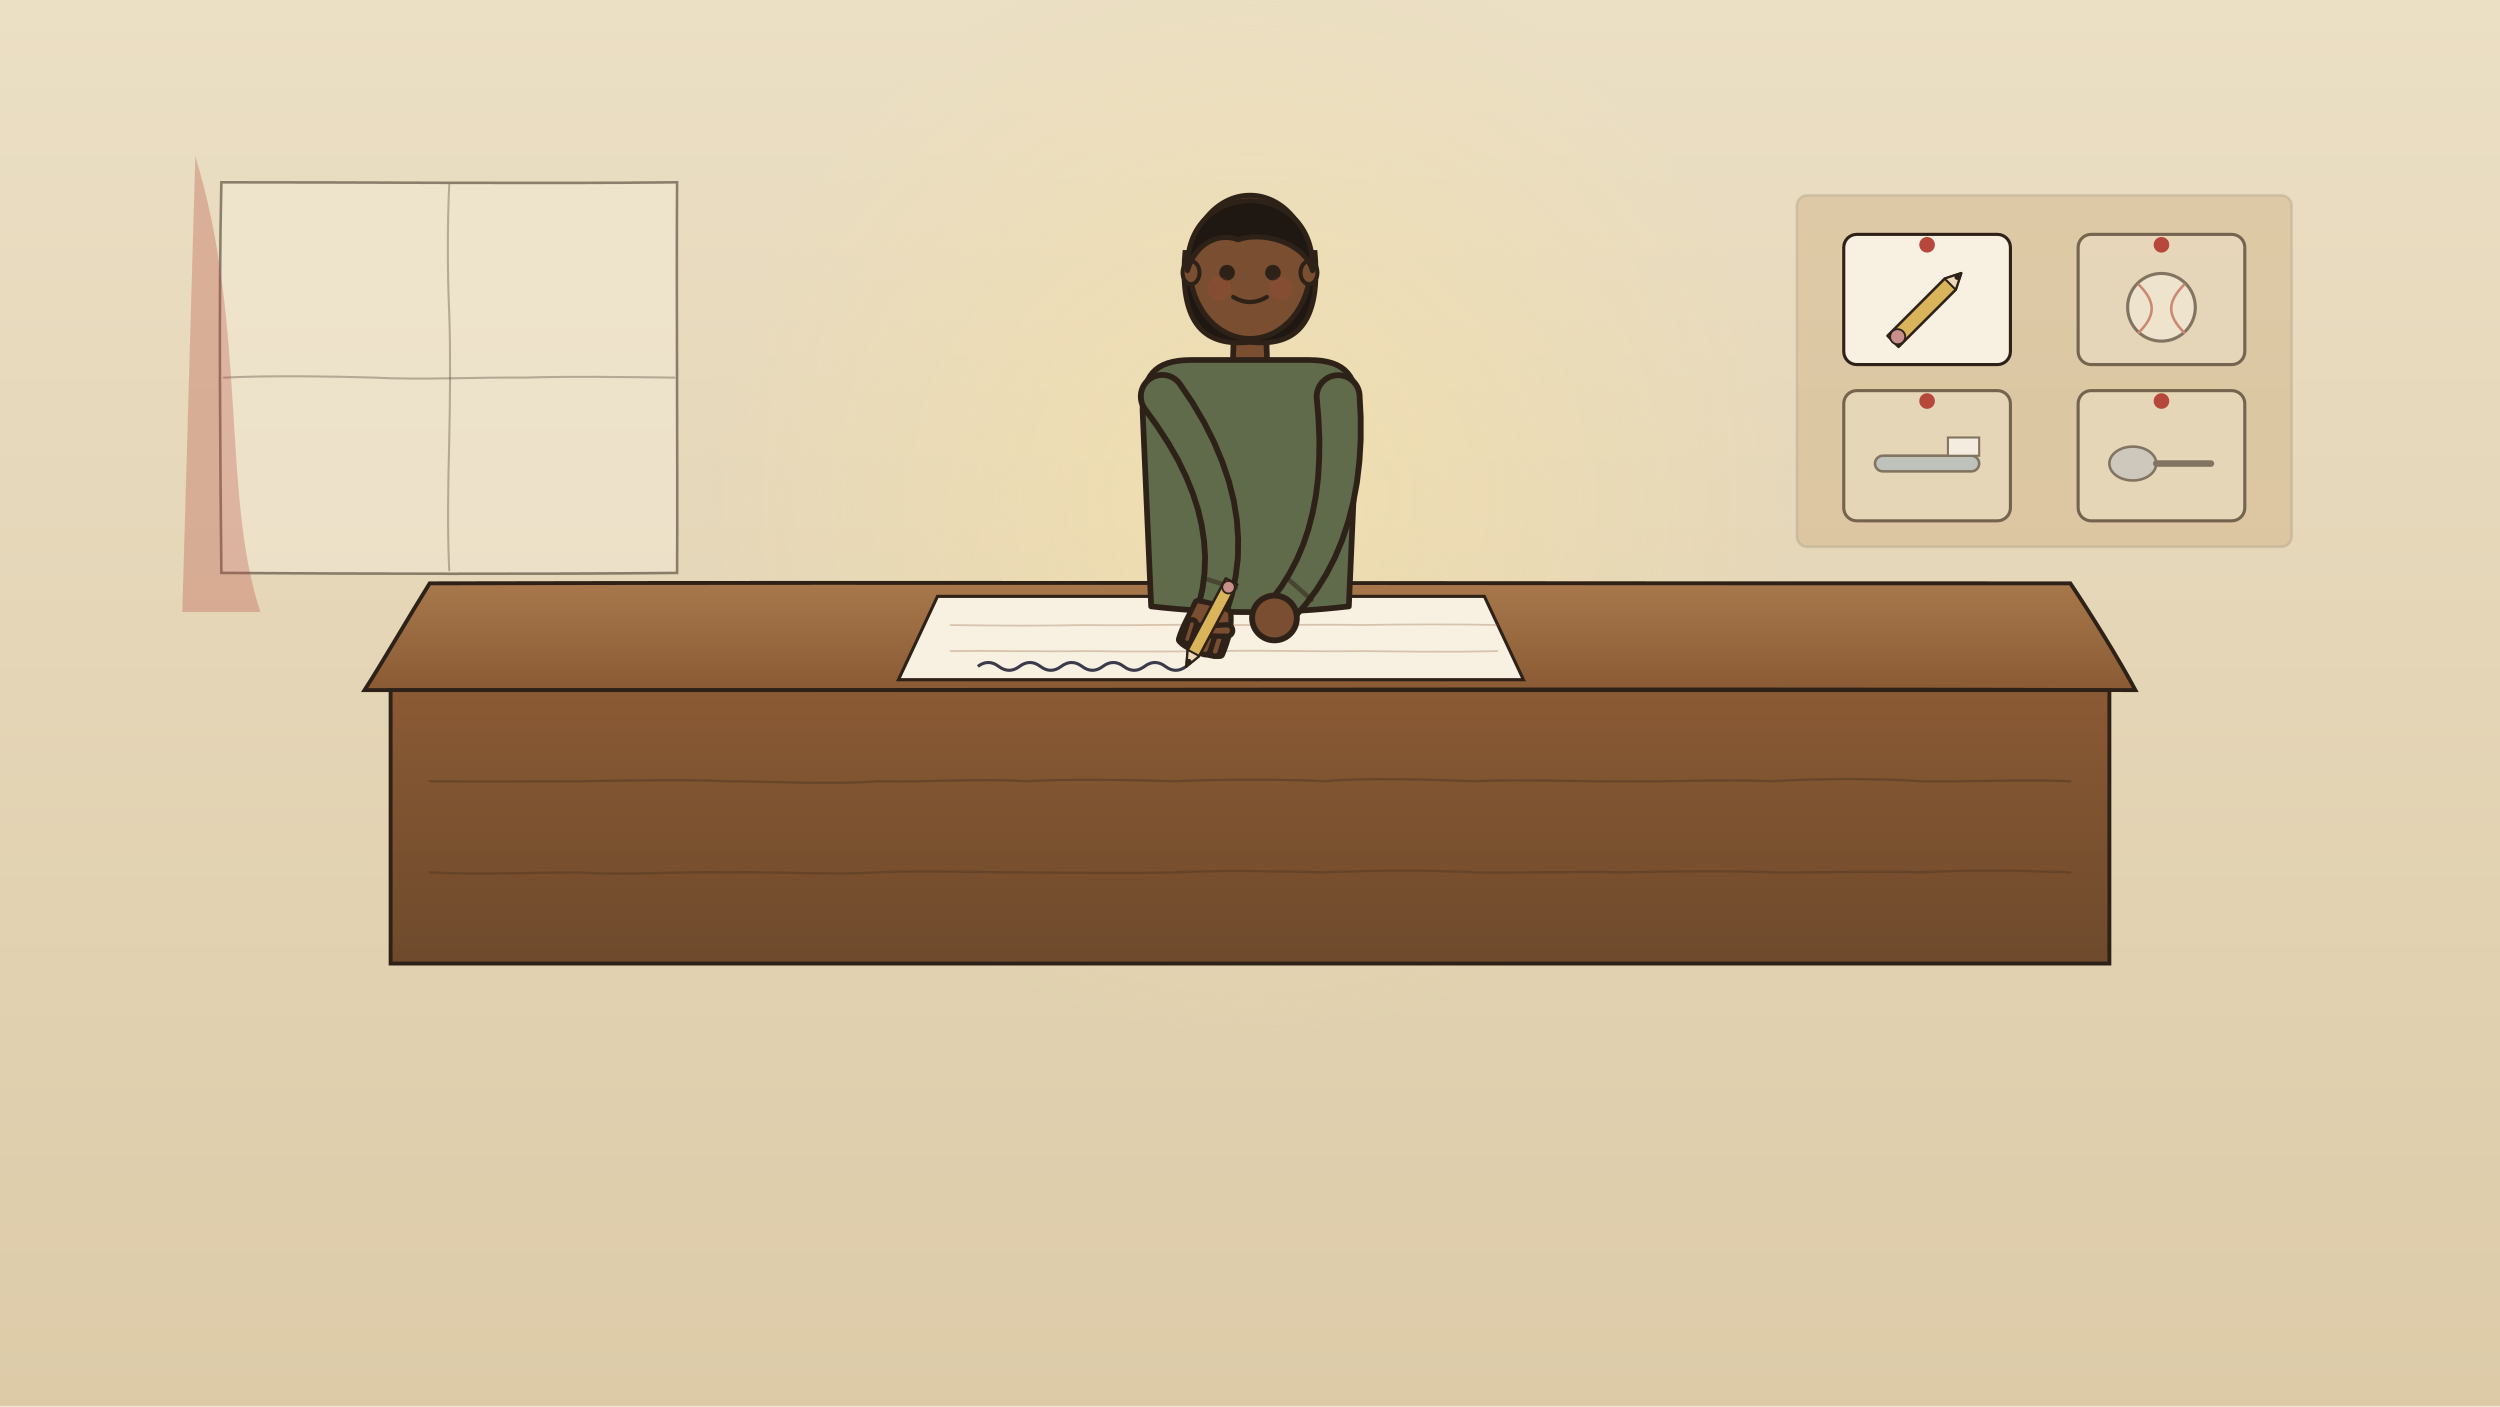
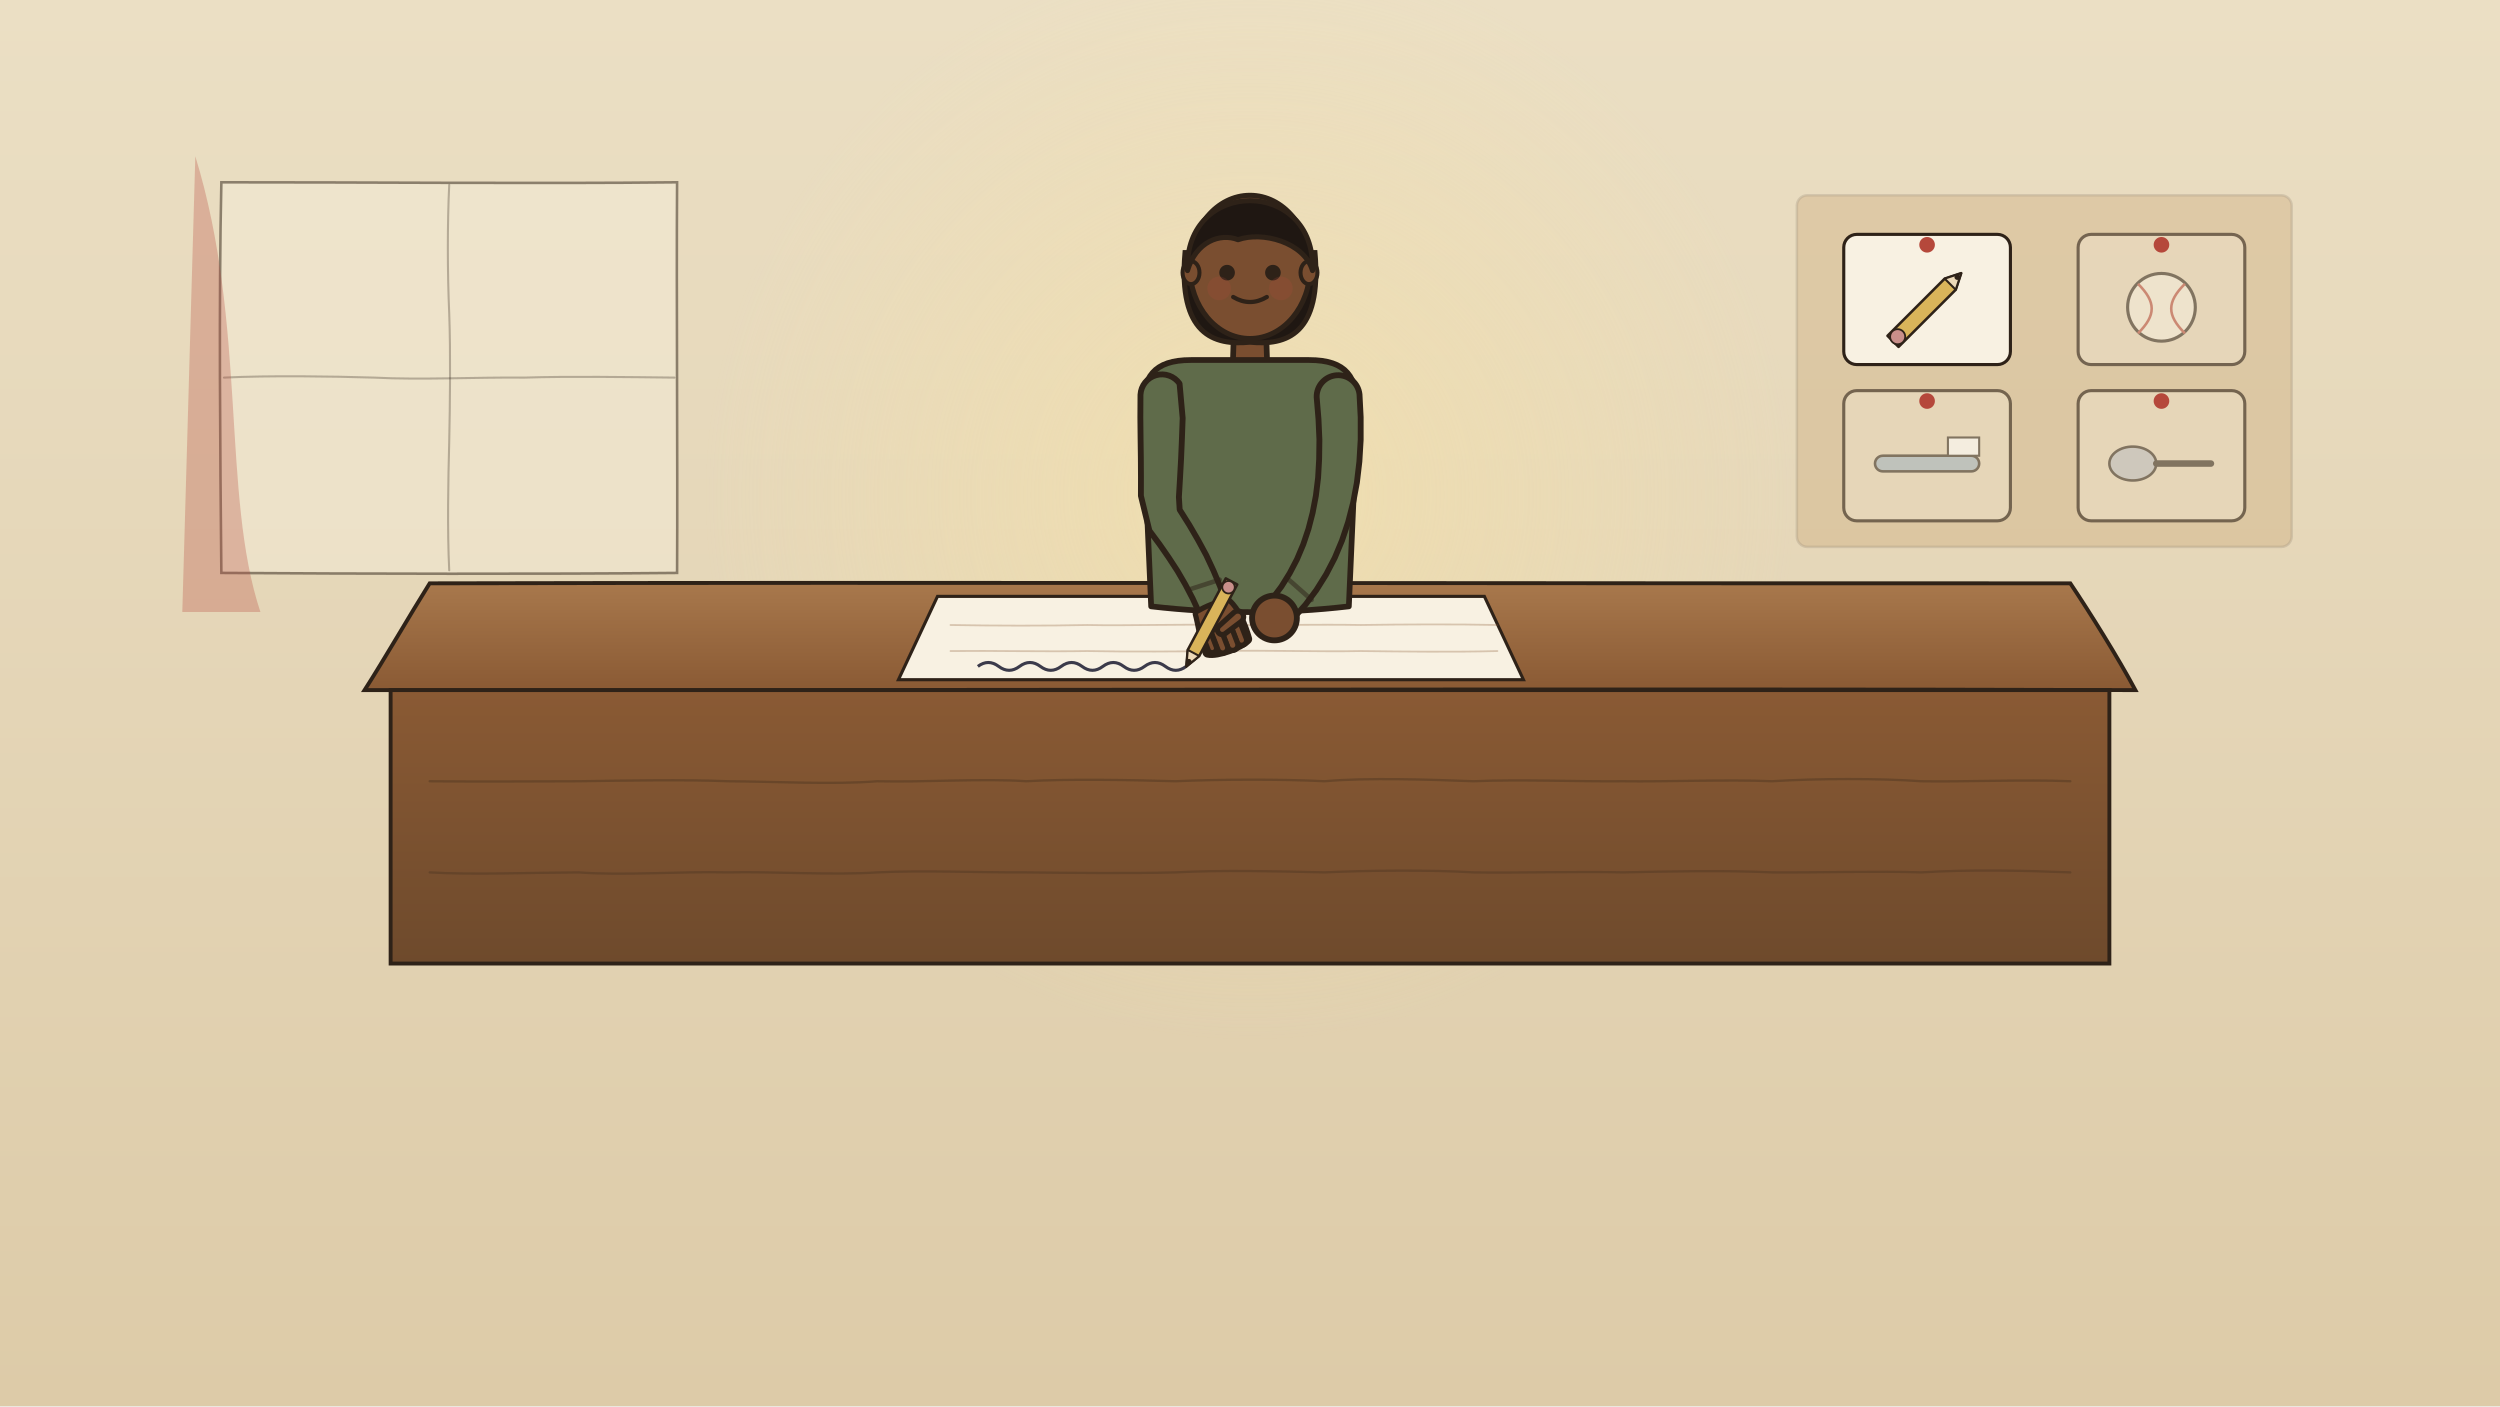
<svg xmlns="http://www.w3.org/2000/svg" viewBox="0 0 1920 1080" width="1920" height="1080">
  <defs>
    <linearGradient id="wall133" x1="0" y1="0" x2="0" y2="1">
      <stop offset="0" stop-color="#ebdfc4" />
      <stop offset="1" stop-color="#ddcba8" />
    </linearGradient>
    <linearGradient id="desk133" x1="0" y1="0" x2="0" y2="1">
      <stop offset="0" stop-color="#a8784c" />
      <stop offset="1" stop-color="#8a5a34" />
    </linearGradient>
    <radialGradient id="lamp133" cx="0.5" cy="0.5" r="0.5">
      <stop offset="0" stop-color="#f6e2a8" stop-opacity="0.6" />
      <stop offset="1" stop-color="#f6e2a8" stop-opacity="0" />
    </radialGradient>
    <linearGradient id="front133" x1="0" y1="0" x2="0" y2="1">
      <stop offset="0" stop-color="#8a5a34" />
      <stop offset="1" stop-color="#6e4a2c" />
    </linearGradient>
  </defs>
  <rect width="1920" height="1080" fill="url(#wall133)" />
  <g id="bg-study-corner">
    <circle cx="960" cy="380" r="420" fill="url(#lamp133)" />
    <path d="M170.0,140.0 C275.0,139.9 416.1,141.2 520.0,140.0 C519.4,230.2 520.5,350.8 520.0,440.0 C416.8,441.0 276.5,440.7 170.0,440.0 C169.1,349.1 168.0,230.0 170.0,140.0 Z" fill="#f4ecd8" stroke="#2e2218" stroke-width="2" opacity=".5" />
    <path d="M345.0,142.0 C343.6,170.7 343.6,209.1 345.0,240.7 C346.1,269.6 345.6,311.4 345.0,339.3 C344.2,369.2 343.5,406.9 345.0,438.0" fill="none" stroke="#2e2218" stroke-width="1.6" stroke-linecap="round" opacity="0.3" />
    <path d="M172.0,290.0 C207.4,288.3 254.7,289.0 287.3,290.0 C323.4,291.9 366.4,289.6 402.7,290.0 C437.2,288.9 482.4,289.6 518.0,290.0" fill="none" stroke="#2e2218" stroke-width="1.6" stroke-linecap="round" opacity="0.3" />
    <path d="M150,120 C190,250 170,380 200,470 L140,470 Z" fill="#b5483b" opacity=".3" />
    <rect x="1380" y="150" width="380" height="270" rx="8" fill="#c9a676" opacity=".35" stroke="#2e2218" stroke-width="2" stroke-opacity=".35" />
  </g>
  <g id="study-desk-top">
    <path d="M330.0,448.0 C707.9,447.1 1212.4,448.2 1590.0,448.0 C1605.2,470.7 1626.6,505.0 1640.0,530.0 C1231.6,528.7 687.1,530.4 280.0,530.0 C294.7,507.1 314.9,472.1 330.0,448.0 Z" fill="url(#desk133)" stroke="#2e2218" stroke-width="3" />
  </g>
  <g id="writing-paper">
    <path d="M720,458 L1140,458 L1170,522 L690,522 Z" fill="#f8f1e2" stroke="#2e2218" stroke-width="2.4" />
    <path d="M730.0,480.0 C762.2,480.6 804.4,480.7 835.0,480.0 C866.6,480.7 907.8,479.2 940.0,480.0 C970.5,480.3 1014.1,479.4 1045.0,480.0 C1077.0,479.5 1119.2,479.3 1150.0,480.0" fill="none" stroke="#8a5a34" stroke-width="1.4" stroke-linecap="round" opacity="0.3" />
    <path d="M730.0,500.0 C761.1,499.6 803.4,500.6 835.0,500.0 C866.5,500.7 907.6,500.3 940.0,500.0 C970.6,499.2 1013.3,500.7 1045.0,500.0 C1076.9,500.4 1117.9,500.9 1150.0,500.0" fill="none" stroke="#8a5a34" stroke-width="1.4" stroke-linecap="round" opacity="0.3" />
  </g>
  <g id="mv-draw-written-line" data-dur="2.2" data-delay="0.4">
    <path d="M751.0,511.8 q8,-6 16,0 t16,0 t16,0 t16,0 t16,0 t16,0 t16,0 t16,0 t16,0 t16,0" fill="none" stroke="#3b3a4a" stroke-width="2.4" />
  </g>
  <g id="mv-breathe-writer-person">
    <path d="M947.9,246.8 L946.8,280.5 L973.2,280.5 L972.1,246.8 Z" fill="#7a4e30" stroke="#2e2218" stroke-width="4.4" />
    <path d="M914.6,276.5 C885.8,276.5 877.5,289.7 877.5,315.0 L884.1,465.7 Q960.0,474.5 1035.9,465.7 L1042.5,315.0 C1042.5,289.7 1034.2,276.5 1005.4,276.5 Z" fill="#5f6b4a" stroke="#2e2218" stroke-width="4.4" stroke-linejoin="round" />
    <g class="mv mv-limb-writer-person-r-1" data-pivot="892.4 304.0" data-amp="0">
-       <path d="M878.8,313.4 L888.7,327.2 L897.3,340.4 L904.7,353.3 L910.9,366.1 L916.0,378.7 L920.0,391.1 L922.9,403.4 L924.7,415.5 L925.5,427.6 L925.1,439.6 L923.6,451.7 L920.8,464.2 A11.0,11.0 0 0 0 942.0,469.8 L946.1,456.6 L949.0,442.6 L950.7,428.4 L950.9,413.9 L949.9,399.3 L947.5,384.5 L943.8,369.7 L938.7,354.7 L932.4,339.6 L924.8,324.5 L915.9,309.4 L905.9,294.6 A16.5,16.5 0 0 0 878.8,313.4Z" fill="#5f6b4a" stroke="#2e2218" stroke-width="4.50" stroke-linejoin="round" />
-       <path d="M925.8,444.5 L948.9,451.8" stroke="#2e2218" stroke-width="3.60" stroke-linecap="round" opacity=".5" />
-       <g transform="translate(931.4 467.0) rotate(197.52) scale(33.000)">
+       <path d="M875.89,303.13 L875.79,320.48 L875.96,336.61 L876.17,351.92 L876.25,366.67 L876.22,380.79 L882.74,407.52 L890.48,417.96 L897.63,428.27 L904.30,438.50 L910.37,448.97 L916.02,459.77 L921.41,471.49 A11.00,11.00 0 0 0 941.42,462.56 L937.03,450.37 L931.95,438.27 L926.43,426.43 L920.18,414.87 L913.45,403.30 L905.97,391.42 L905.39,381.78 L906.26,367.13 L907.07,352.31 L907.72,336.94 L908.29,321.13 L905.90,294.60 A16.50,16.50 0 0 0 875.89,303.13 Z" fill="#5f6b4a" stroke="#2e2218" stroke-width="4.50" stroke-linejoin="round" />
+       <path d="M913.68,452.64 L936.69,445.20" stroke="#2e2218" stroke-width="3.60" stroke-linecap="round" opacity=".5" />
+       <g transform="translate(931.40 467.00) rotate(158.84) scale(33.000)">
        <g fill="#2e2218" stroke="#2e2218" stroke-width="0.245" stroke-linejoin="round">
          <path d="M0.370,0 C0.111,0.04 -0.111,0.04 -0.370,0 C-0.500,-0.25 -0.510,-0.62 -0.480,-0.960 C-0.288,-1.050 0.288,-1.050 0.480,-0.920 C0.490,-0.62 0.390,-0.22 0.370,0 Z" />
        </g>
        <g fill="#7a4e30" stroke="none">
          <path d="M0.370,0 C0.111,0.04 -0.111,0.04 -0.370,0 C-0.500,-0.25 -0.510,-0.62 -0.480,-0.960 C-0.288,-1.050 0.288,-1.050 0.480,-0.920 C0.490,-0.62 0.390,-0.22 0.370,0 Z" />
        </g>
        <path d="M-0.473,-0.94 L-0.473,-0.57 A0.118,0.118 0 0 0 -0.237,-0.57 L-0.237,-0.94 A0.118,0.118 0 0 0 -0.473,-0.94 Z" fill="#7a4e30" stroke="#2e2218" stroke-width="0.123" stroke-linejoin="round" />
        <path d="M-0.244,-0.97 L-0.244,-0.6 A0.124,0.124 0 0 0 0.004,-0.6 L0.004,-0.97 A0.124,0.124 0 0 0 -0.244,-0.97 Z" fill="#7a4e30" stroke="#2e2218" stroke-width="0.123" stroke-linejoin="round" />
        <path d="M0.002,-0.95 L0.002,-0.58 A0.118,0.118 0 0 0 0.238,-0.58 L0.238,-0.95 A0.118,0.118 0 0 0 0.002,-0.95 Z" fill="#7a4e30" stroke="#2e2218" stroke-width="0.123" stroke-linejoin="round" />
        <path d="M0.248,-0.87 L0.248,-0.5 A0.102,0.102 0 0 0 0.452,-0.5 L0.452,-0.87 A0.102,0.102 0 0 0 0.248,-0.87 Z" fill="#7a4e30" stroke="#2e2218" stroke-width="0.123" stroke-linejoin="round" />
        <path d="M-0.427,-0.272 L0.016,-0.441 A0.115,0.115 0 0 0 -0.056,-0.659 L-0.513,-0.528 A0.135,0.135 0 0 0 -0.427,-0.272 Z" fill="#7a4e30" stroke="#2e2218" stroke-width="0.123" stroke-linejoin="round" />
      </g>
    </g>
    <g class="mv mv-limb-writer-person-l-1" data-pivot="1027.7 304.0">
      <path d="M1011.2,305.1 L1012.6,321.9 L1013.3,337.6 L1013.1,352.6 L1012.3,366.9 L1010.6,380.7 L1008.1,393.8 L1004.9,406.2 L1000.9,418.1 L996.1,429.5 L990.5,440.2 L984.1,450.5 L976.6,460.5 A11.0,11.0 0 0 0 993.6,474.5 L1002.6,464.4 L1011.0,453.1 L1018.5,441.1 L1025.1,428.4 L1030.7,415.0 L1035.4,400.9 L1039.2,386.1 L1042.1,370.6 L1044.0,354.5 L1045.0,337.8 L1045.0,320.4 L1044.1,302.9 A16.5,16.5 0 0 0 1011.2,305.1Z" fill="#5f6b4a" stroke="#2e2218" stroke-width="4.50" stroke-linejoin="round" />
      <path d="M989.2,444.7 L1007.3,460.7" stroke="#2e2218" stroke-width="3.60" stroke-linecap="round" opacity=".5" />
      <circle cx="978.8" cy="474.6" r="17.2" fill="#7a4e30" stroke="#2e2218" stroke-width="4.50" />
    </g>
    <g id="writing-pencil">
      <path d="M941.4,444.2 L912.2,499.1 L911.1,511.9 L921.0,503.8 L950.2,448.9 Z" fill="#d9b45a" stroke="#2e2218" stroke-width="2" stroke-linejoin="round" />
      <path d="M912.2,499.1 L911.1,511.9 L921.0,503.8 Z" fill="#ecd9b8" stroke="#2e2218" stroke-width="1.6" stroke-linejoin="round" />
      <circle cx="913.0" cy="508.2" r="2.2" fill="#2e2218" />
      <circle cx="943.5" cy="451.0" r="4.8" fill="#c98f8a" stroke="#2e2218" stroke-width="1.4" />
    </g>
    <g id="mv-nod-writer-person-head">
      <path d="M910.1,194.0 C904.6,257.2 932.3,265.5 960.0,262.8 C987.7,265.5 1015.4,257.2 1009.9,194.0 Z" fill="#1f1712" stroke="#2e2218" stroke-width="3.9" />
      <ellipse cx="960.0" cy="205.0" rx="46.2" ry="55.0" fill="#7a4e30" stroke="#2e2218" stroke-width="3.9" />
      <ellipse cx="914.7" cy="209.4" rx="6.5" ry="8.8" fill="#7a4e30" stroke="#2e2218" stroke-width="3.1" />
      <ellipse cx="1005.3" cy="209.4" rx="6.5" ry="8.8" fill="#7a4e30" stroke="#2e2218" stroke-width="3.1" />
      <path d="M912.0,207.8 C909.2,136.2 1010.8,136.2 1008.0,207.8 C1001.6,185.8 969.2,177.5 950.8,184.1 C936.9,178.6 918.4,185.8 912.0,207.8 Z" fill="#1f1712" stroke="#2e2218" stroke-width="3.9" stroke-linejoin="round" />
      <g id="mv-blink-writer-person-eyes">
        <circle cx="942.4" cy="209.4" r="6.0" fill="#2e2218" />
        <circle cx="977.6" cy="209.4" r="6.0" fill="#2e2218" />
      </g>
      <circle cx="936.3" cy="221.5" r="9.1" fill="#b5483b" opacity=".18" />
      <circle cx="983.7" cy="221.5" r="9.1" fill="#b5483b" opacity=".18" />
      <path d="M947.1,228.1 Q960.0,235.8 972.9,228.1" fill="none" stroke="#2e2218" stroke-width="3.3" stroke-linecap="round" />
    </g>
  </g>
  <g id="study-desk-front">
    <rect x="300" y="530" width="1320" height="210" fill="url(#front133)" stroke="#2e2218" stroke-width="3" />
    <path d="M330.0,600.0 C366.8,600.4 412.0,600.1 444.5,600.0 C480.8,599.5 525.2,598.6 559.1,600.0 C594.4,600.2 640.9,602.7 673.6,600.0 C710.3,600.9 755.0,597.7 788.2,600.0 C819.6,598.1 868.8,599.0 902.7,600.0 C936.2,598.5 983.6,598.3 1017.3,600.0 C1050.3,597.0 1099.7,598.8 1131.8,600.0 C1167.7,598.4 1212.8,600.4 1246.4,600.0 C1279.8,600.5 1327.0,598.5 1360.9,600.0 C1395.1,597.8 1443.7,597.7 1475.5,600.0 C1507.0,600.6 1555.4,598.5 1590.0,600.0" fill="none" stroke="#2e2218" stroke-width="1.8" stroke-linecap="round" opacity="0.3" />
    <path d="M330.0,670.0 C362.4,672.0 410.2,670.1 444.5,670.0 C478.5,672.6 522.3,669.1 559.1,670.0 C592.5,669.2 640.5,672.3 673.6,670.0 C709.1,668.2 751.8,670.2 788.2,670.0 C823.6,670.4 867.9,670.9 902.7,670.0 C936.9,668.1 981.1,669.1 1017.3,670.0 C1050.5,668.4 1099.4,668.0 1131.8,670.0 C1163.2,670.6 1213.0,669.1 1246.4,670.0 C1280.2,669.2 1325.8,668.3 1360.9,670.0 C1398.2,670.3 1441.7,668.8 1475.5,670.0 C1512.1,667.7 1553.4,668.5 1590.0,670.0" fill="none" stroke="#2e2218" stroke-width="1.8" stroke-linecap="round" opacity="0.25" />
  </g>
  <g id="activity-cards">
    <rect x="1416" y="180" width="128" height="100" rx="10" fill="#f8f1e2" stroke="#2e2218" stroke-width="2.4" opacity="1" />
    <circle cx="1480" cy="188" r="6" fill="#b5483b" />
    <rect x="1596" y="180" width="128" height="100" rx="10" fill="#ece0c6" stroke="#2e2218" stroke-width="2.4" opacity="0.6" />
    <circle cx="1660" cy="188" r="6" fill="#b5483b" />
    <rect x="1416" y="300" width="128" height="100" rx="10" fill="#ece0c6" stroke="#2e2218" stroke-width="2.4" opacity="0.6" />
    <circle cx="1480" cy="308" r="6" fill="#b5483b" />
    <rect x="1596" y="300" width="128" height="100" rx="10" fill="#ece0c6" stroke="#2e2218" stroke-width="2.4" opacity="0.6" />
    <circle cx="1660" cy="308" r="6" fill="#b5483b" />
  </g>
  <g id="mv-emph-pencil-card-icon" data-delay="0.6">
    <g>
      <path d="M1458.1,266.4 L1502.0,222.5 L1506.2,209.8 L1493.5,214.0 L1449.6,257.9 Z" fill="#d9b45a" stroke="#2e2218" stroke-width="2" stroke-linejoin="round" />
      <path d="M1502.0,222.5 L1506.2,209.8 L1493.5,214.0 Z" fill="#ecd9b8" stroke="#2e2218" stroke-width="1.6" stroke-linejoin="round" />
      <circle cx="1503.2" cy="212.8" r="2.2" fill="#2e2218" />
      <circle cx="1457.4" cy="258.6" r="5.8" fill="#c98f8a" stroke="#2e2218" stroke-width="1.4" />
    </g>
  </g>
  <g id="ball-icon" opacity=".55">
    <circle cx="1660" cy="236" r="26" fill="#f4ecdc" stroke="#2e2218" stroke-width="2.4" />
    <path d="M1642,218 C1656,232 1656,242 1642,256 M1678,218 C1664,232 1664,242 1678,256" fill="none" stroke="#b5483b" stroke-width="2" />
  </g>
  <g id="toothbrush-icon" opacity=".55">
    <rect x="1440" y="350" width="80" height="12" rx="6" fill="#9fb0bd" stroke="#2e2218" stroke-width="2" />
    <rect x="1496" y="336" width="24" height="14" fill="#fff" stroke="#2e2218" stroke-width="1.6" />
  </g>
  <g id="spoon-icon" opacity=".55">
    <ellipse cx="1638" cy="356" rx="18" ry="13" fill="#b9bcc0" stroke="#2e2218" stroke-width="2" />
    <path d="M1656,356 L1698,356" stroke="#2e2218" stroke-width="5" stroke-linecap="round" />
  </g>
</svg>
